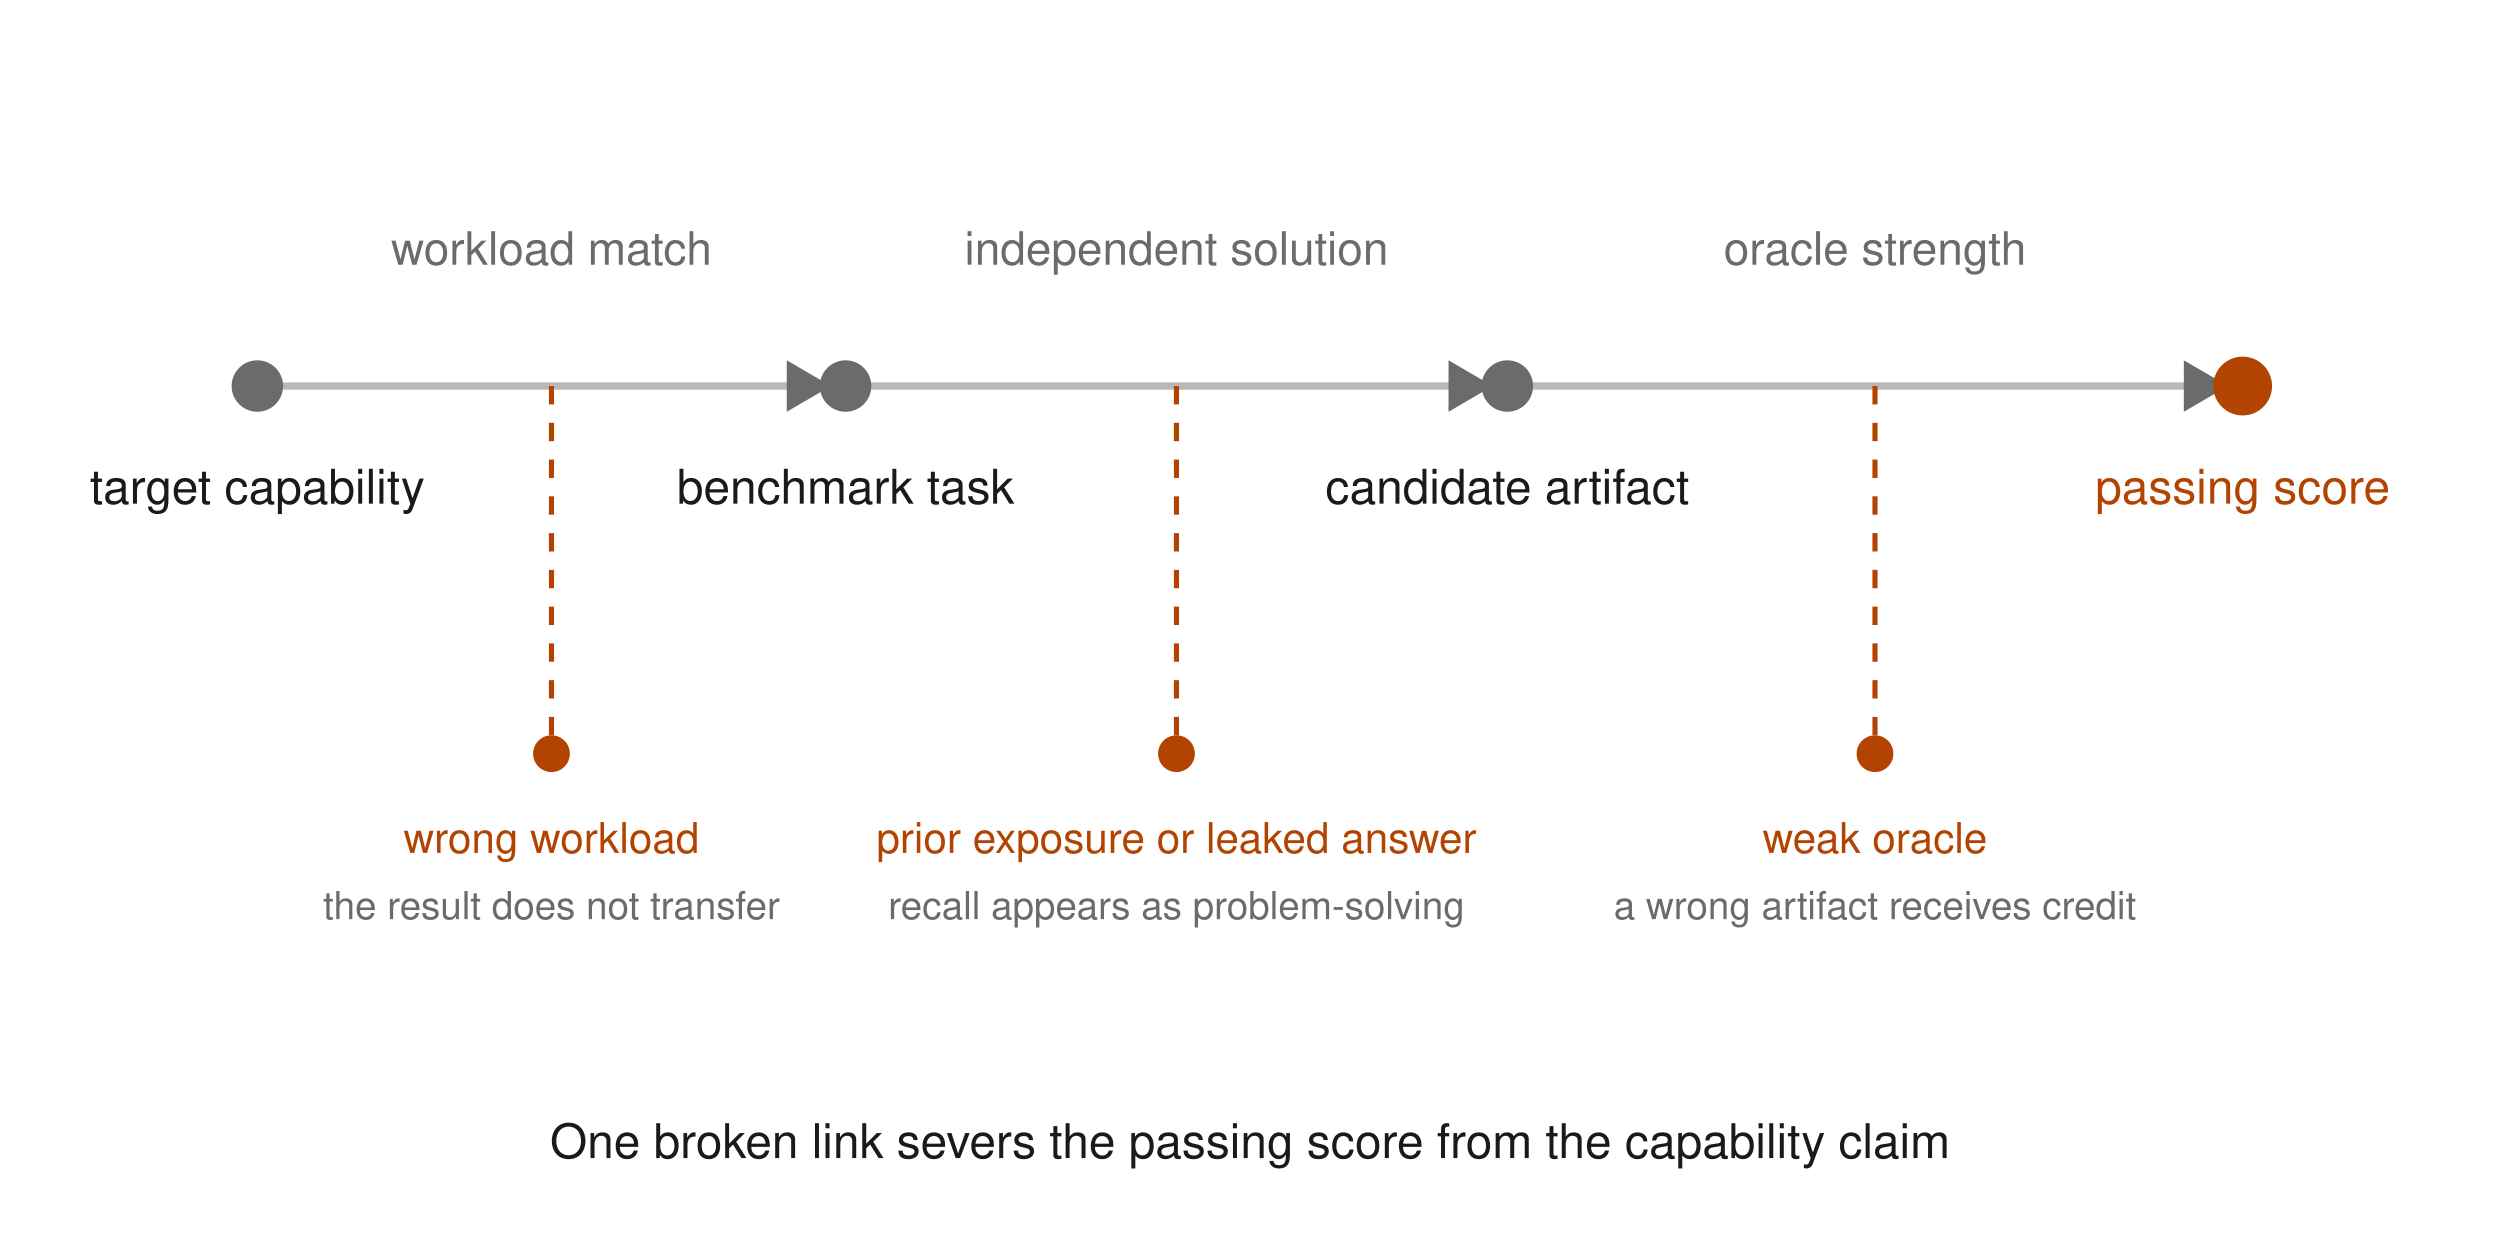
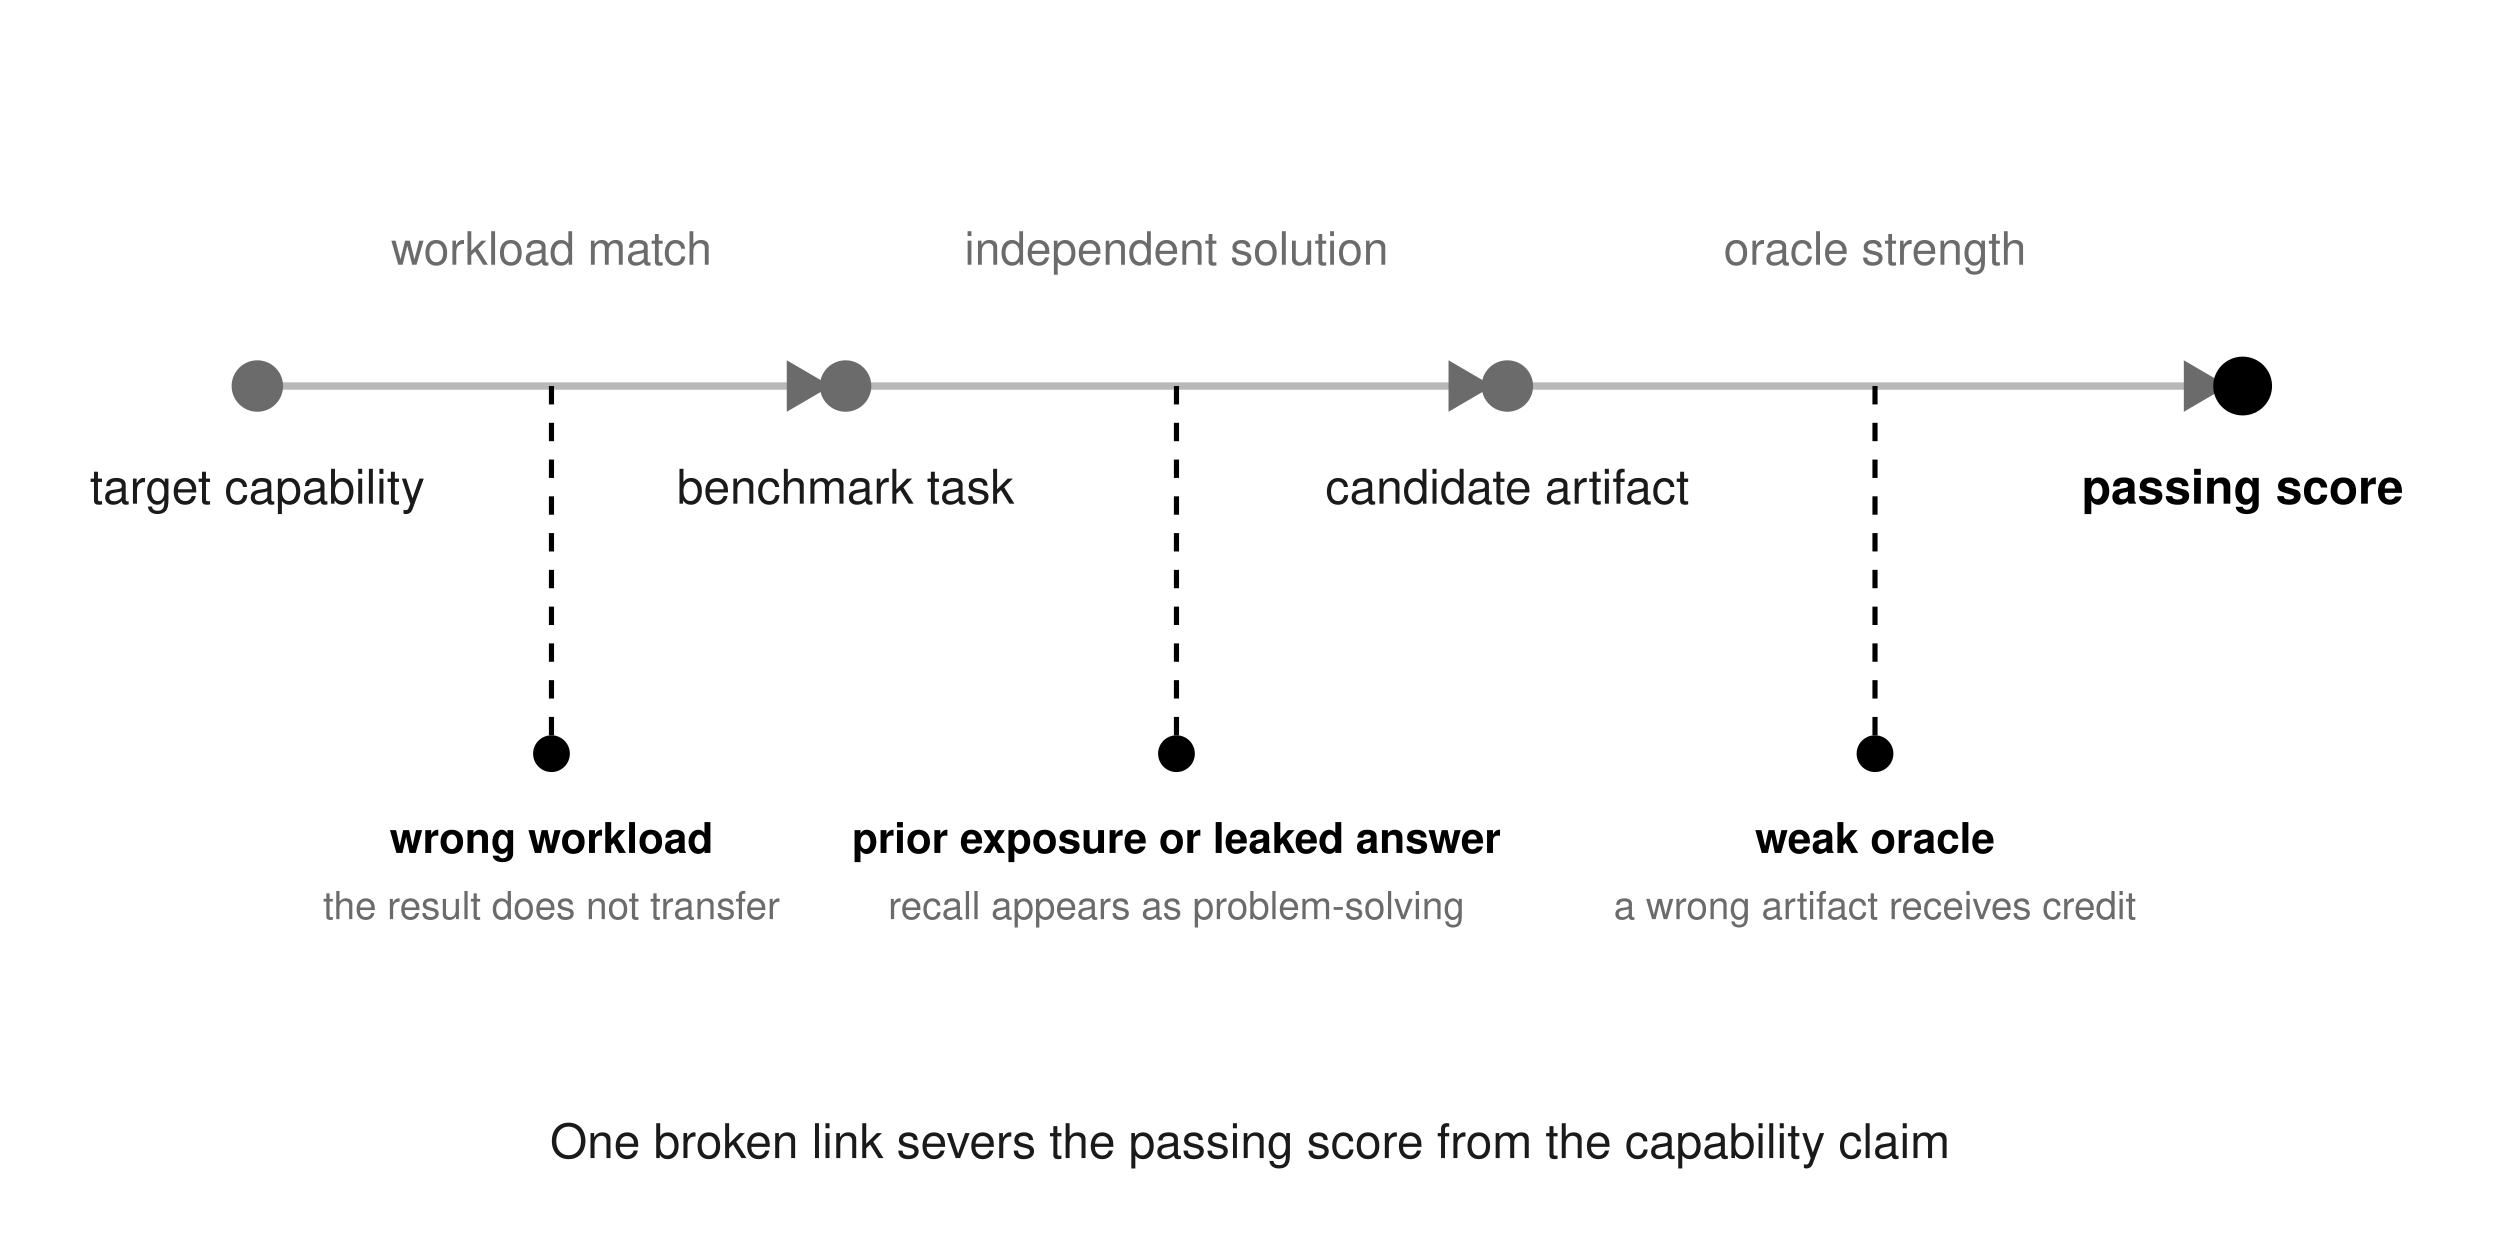
<svg xmlns="http://www.w3.org/2000/svg" viewBox="0 0 680 340" width="680" height="340" role="img" aria-labelledby="figtitle-ch03-validity-chain" class="bookfig">
-   <style>.bookfig .f-bg{fill:#ffffff}.bookfig .s-bg{stroke:#ffffff}.bookfig .f-ink{fill:#1a1a1a}.bookfig .s-ink{stroke:#1a1a1a}.bookfig .f-mid{fill:#6b6b6b}.bookfig .s-mid{stroke:#6b6b6b}.bookfig .f-faint{fill:#b8b8b8}.bookfig .s-faint{stroke:#b8b8b8}.bookfig .f-wash{fill:#e2e2e2}.bookfig .s-wash{stroke:#e2e2e2}.bookfig .f-accent{fill:#b34300}.bookfig .s-accent{stroke:#b34300}.bookfig .f-onacc{fill:#ffffff}.bookfig .s-onacc{stroke:#ffffff}@media (prefers-color-scheme:dark){.bookfig .f-bg{fill:#232019}.bookfig .s-bg{stroke:#232019}.bookfig .f-ink{fill:#ede5d6}.bookfig .s-ink{stroke:#ede5d6}.bookfig .f-mid{fill:#9a8f7c}.bookfig .s-mid{stroke:#9a8f7c}.bookfig .f-faint{fill:#5c5346}.bookfig .s-faint{stroke:#5c5346}.bookfig .f-wash{fill:#3d382f}.bookfig .s-wash{stroke:#3d382f}.bookfig .f-accent{fill:#df9d5e}.bookfig .s-accent{stroke:#df9d5e}.bookfig .f-onacc{fill:#232019}.bookfig .s-onacc{stroke:#232019}}:where([data-theme="dark"]) .bookfig .f-bg{fill:#232019}:where([data-theme="dark"]) .bookfig .s-bg{stroke:#232019}:where([data-theme="dark"]) .bookfig .f-ink{fill:#ede5d6}:where([data-theme="dark"]) .bookfig .s-ink{stroke:#ede5d6}:where([data-theme="dark"]) .bookfig .f-mid{fill:#9a8f7c}:where([data-theme="dark"]) .bookfig .s-mid{stroke:#9a8f7c}:where([data-theme="dark"]) .bookfig .f-faint{fill:#5c5346}:where([data-theme="dark"]) .bookfig .s-faint{stroke:#5c5346}:where([data-theme="dark"]) .bookfig .f-wash{fill:#3d382f}:where([data-theme="dark"]) .bookfig .s-wash{stroke:#3d382f}:where([data-theme="dark"]) .bookfig .f-accent{fill:#df9d5e}:where([data-theme="dark"]) .bookfig .s-accent{stroke:#df9d5e}:where([data-theme="dark"]) .bookfig .f-onacc{fill:#232019}:where([data-theme="dark"]) .bookfig .s-onacc{stroke:#232019}:where([data-theme="light"]) .bookfig .f-bg{fill:#ffffff}:where([data-theme="light"]) .bookfig .s-bg{stroke:#ffffff}:where([data-theme="light"]) .bookfig .f-ink{fill:#1a1a1a}:where([data-theme="light"]) .bookfig .s-ink{stroke:#1a1a1a}:where([data-theme="light"]) .bookfig .f-mid{fill:#6b6b6b}:where([data-theme="light"]) .bookfig .s-mid{stroke:#6b6b6b}:where([data-theme="light"]) .bookfig .f-faint{fill:#b8b8b8}:where([data-theme="light"]) .bookfig .s-faint{stroke:#b8b8b8}:where([data-theme="light"]) .bookfig .f-wash{fill:#e2e2e2}:where([data-theme="light"]) .bookfig .s-wash{stroke:#e2e2e2}:where([data-theme="light"]) .bookfig .f-accent{fill:#b34300}:where([data-theme="light"]) .bookfig .s-accent{stroke:#b34300}:where([data-theme="light"]) .bookfig .f-onacc{fill:#ffffff}:where([data-theme="light"]) .bookfig .s-onacc{stroke:#ffffff}</style>
+   <style>.bookfig .f-bg{fill:#ffffff}.bookfig .s-bg{stroke:#ffffff}.bookfig .f-ink{fill:#1a1a1a}.bookfig .s-ink{stroke:#1a1a1a}.bookfig .f-mid{fill:#6b6b6b}.bookfig .s-mid{stroke:#6b6b6b}.bookfig .f-faint{fill:#b8b8b8}.bookfig .s-faint{stroke:#b8b8b8}.bookfig .f-wash{fill:#e2e2e2}.bookfig .s-wash{stroke:#e2e2e2}.bookfig .f-accent{fill:#000000}.bookfig .s-accent{stroke:#000000}.bookfig .f-onacc{fill:#ffffff}.bookfig .s-onacc{stroke:#ffffff}@media (prefers-color-scheme:dark){.bookfig .f-bg{fill:#232019}.bookfig .s-bg{stroke:#232019}.bookfig .f-ink{fill:#ede5d6}.bookfig .s-ink{stroke:#ede5d6}.bookfig .f-mid{fill:#9a8f7c}.bookfig .s-mid{stroke:#9a8f7c}.bookfig .f-faint{fill:#5c5346}.bookfig .s-faint{stroke:#5c5346}.bookfig .f-wash{fill:#3d382f}.bookfig .s-wash{stroke:#3d382f}.bookfig .f-accent{fill:#ffffff}.bookfig .s-accent{stroke:#ffffff}.bookfig .f-onacc{fill:#232019}.bookfig .s-onacc{stroke:#232019}}:where([data-theme="dark"]) .bookfig .f-bg{fill:#232019}:where([data-theme="dark"]) .bookfig .s-bg{stroke:#232019}:where([data-theme="dark"]) .bookfig .f-ink{fill:#ede5d6}:where([data-theme="dark"]) .bookfig .s-ink{stroke:#ede5d6}:where([data-theme="dark"]) .bookfig .f-mid{fill:#9a8f7c}:where([data-theme="dark"]) .bookfig .s-mid{stroke:#9a8f7c}:where([data-theme="dark"]) .bookfig .f-faint{fill:#5c5346}:where([data-theme="dark"]) .bookfig .s-faint{stroke:#5c5346}:where([data-theme="dark"]) .bookfig .f-wash{fill:#3d382f}:where([data-theme="dark"]) .bookfig .s-wash{stroke:#3d382f}:where([data-theme="dark"]) .bookfig .f-accent{fill:#ffffff}:where([data-theme="dark"]) .bookfig .s-accent{stroke:#ffffff}:where([data-theme="dark"]) .bookfig .f-onacc{fill:#232019}:where([data-theme="dark"]) .bookfig .s-onacc{stroke:#232019}:where([data-theme="light"]) .bookfig .f-bg{fill:#ffffff}:where([data-theme="light"]) .bookfig .s-bg{stroke:#ffffff}:where([data-theme="light"]) .bookfig .f-ink{fill:#1a1a1a}:where([data-theme="light"]) .bookfig .s-ink{stroke:#1a1a1a}:where([data-theme="light"]) .bookfig .f-mid{fill:#6b6b6b}:where([data-theme="light"]) .bookfig .s-mid{stroke:#6b6b6b}:where([data-theme="light"]) .bookfig .f-faint{fill:#b8b8b8}:where([data-theme="light"]) .bookfig .s-faint{stroke:#b8b8b8}:where([data-theme="light"]) .bookfig .f-wash{fill:#e2e2e2}:where([data-theme="light"]) .bookfig .s-wash{stroke:#e2e2e2}:where([data-theme="light"]) .bookfig .f-accent{fill:#000000}:where([data-theme="light"]) .bookfig .s-accent{stroke:#000000}:where([data-theme="light"]) .bookfig .f-onacc{fill:#ffffff}:where([data-theme="light"]) .bookfig .s-onacc{stroke:#ffffff}</style>
  <rect class="f-bg" width="680" height="340" />
  <line class="s-faint" x1="70" y1="105" x2="610" y2="105" stroke-width="2" />
  <polygon class="f-mid" points="214,98 226,105 214,112" />
  <polygon class="f-mid" points="394,98 406,105 394,112" />
  <polygon class="f-mid" points="594,98 606,105 594,112" />
  <line class="s-accent" x1="150" y1="105" x2="150" y2="205" stroke-width="1.4" stroke-dasharray="5 5" />
  <line class="s-accent" x1="320" y1="105" x2="320" y2="205" stroke-width="1.4" stroke-dasharray="5 5" />
  <line class="s-accent" x1="510" y1="105" x2="510" y2="205" stroke-width="1.4" stroke-dasharray="5 5" />
  <circle class="f-mid" cx="70" cy="105" r="7" />
  <circle class="f-mid" cx="230" cy="105" r="7" />
  <circle class="f-mid" cx="410" cy="105" r="7" />
  <circle class="f-accent" cx="610" cy="105" r="8" />
  <circle class="f-accent" cx="150" cy="205" r="5" />
  <circle class="f-accent" cx="320" cy="205" r="5" />
  <circle class="f-accent" cx="510" cy="205" r="5" />
  <text class="f-mid" x="150" y="72" font-family="Helvetica, Arial, sans-serif" font-size="12.5" text-anchor="middle">workload match</text>
  <text class="f-mid" x="320" y="72" font-family="Helvetica, Arial, sans-serif" font-size="12.5" text-anchor="middle">independent solution</text>
  <text class="f-mid" x="510" y="72" font-family="Helvetica, Arial, sans-serif" font-size="12.5" text-anchor="middle">oracle strength</text>
  <text class="f-ink" x="70" y="137" font-family="Helvetica, Arial, sans-serif" font-size="13" text-anchor="middle">target capability</text>
  <text class="f-ink" x="230" y="137" font-family="Helvetica, Arial, sans-serif" font-size="13" text-anchor="middle">benchmark task</text>
  <text class="f-ink" x="410" y="137" font-family="Helvetica, Arial, sans-serif" font-size="13" text-anchor="middle">candidate artifact</text>
-   <text class="f-accent" x="610" y="137" font-family="Helvetica, Arial, sans-serif" font-size="13" text-anchor="middle">passing score</text>
-   <text class="f-accent" x="150" y="232" font-family="Helvetica, Arial, sans-serif" font-size="11.5" text-anchor="middle">wrong workload</text>
+   <text class="f-accent" font-weight="bold" x="610" y="137" font-family="Helvetica, Arial, sans-serif" font-size="13" text-anchor="middle">passing score</text>
+   <text class="f-accent" font-weight="bold" x="150" y="232" font-family="Helvetica, Arial, sans-serif" font-size="11.5" text-anchor="middle">wrong workload</text>
  <text class="f-mid" x="150" y="250" font-family="Helvetica, Arial, sans-serif" font-size="10.5" text-anchor="middle">the result does not transfer</text>
-   <text class="f-accent" x="320" y="232" font-family="Helvetica, Arial, sans-serif" font-size="11.5" text-anchor="middle">prior exposure or leaked answer</text>
+   <text class="f-accent" font-weight="bold" x="320" y="232" font-family="Helvetica, Arial, sans-serif" font-size="11.5" text-anchor="middle">prior exposure or leaked answer</text>
  <text class="f-mid" x="320" y="250" font-family="Helvetica, Arial, sans-serif" font-size="10.5" text-anchor="middle">recall appears as problem-solving</text>
-   <text class="f-accent" x="510" y="232" font-family="Helvetica, Arial, sans-serif" font-size="11.5" text-anchor="middle">weak oracle</text>
+   <text class="f-accent" font-weight="bold" x="510" y="232" font-family="Helvetica, Arial, sans-serif" font-size="11.5" text-anchor="middle">weak oracle</text>
  <text class="f-mid" x="510" y="250" font-family="Helvetica, Arial, sans-serif" font-size="10.5" text-anchor="middle">a wrong artifact receives credit</text>
  <text class="f-ink" x="340" y="315" font-family="Helvetica, Arial, sans-serif" font-size="13" text-anchor="middle">One broken link severs the passing score from the capability claim</text>
</svg>
